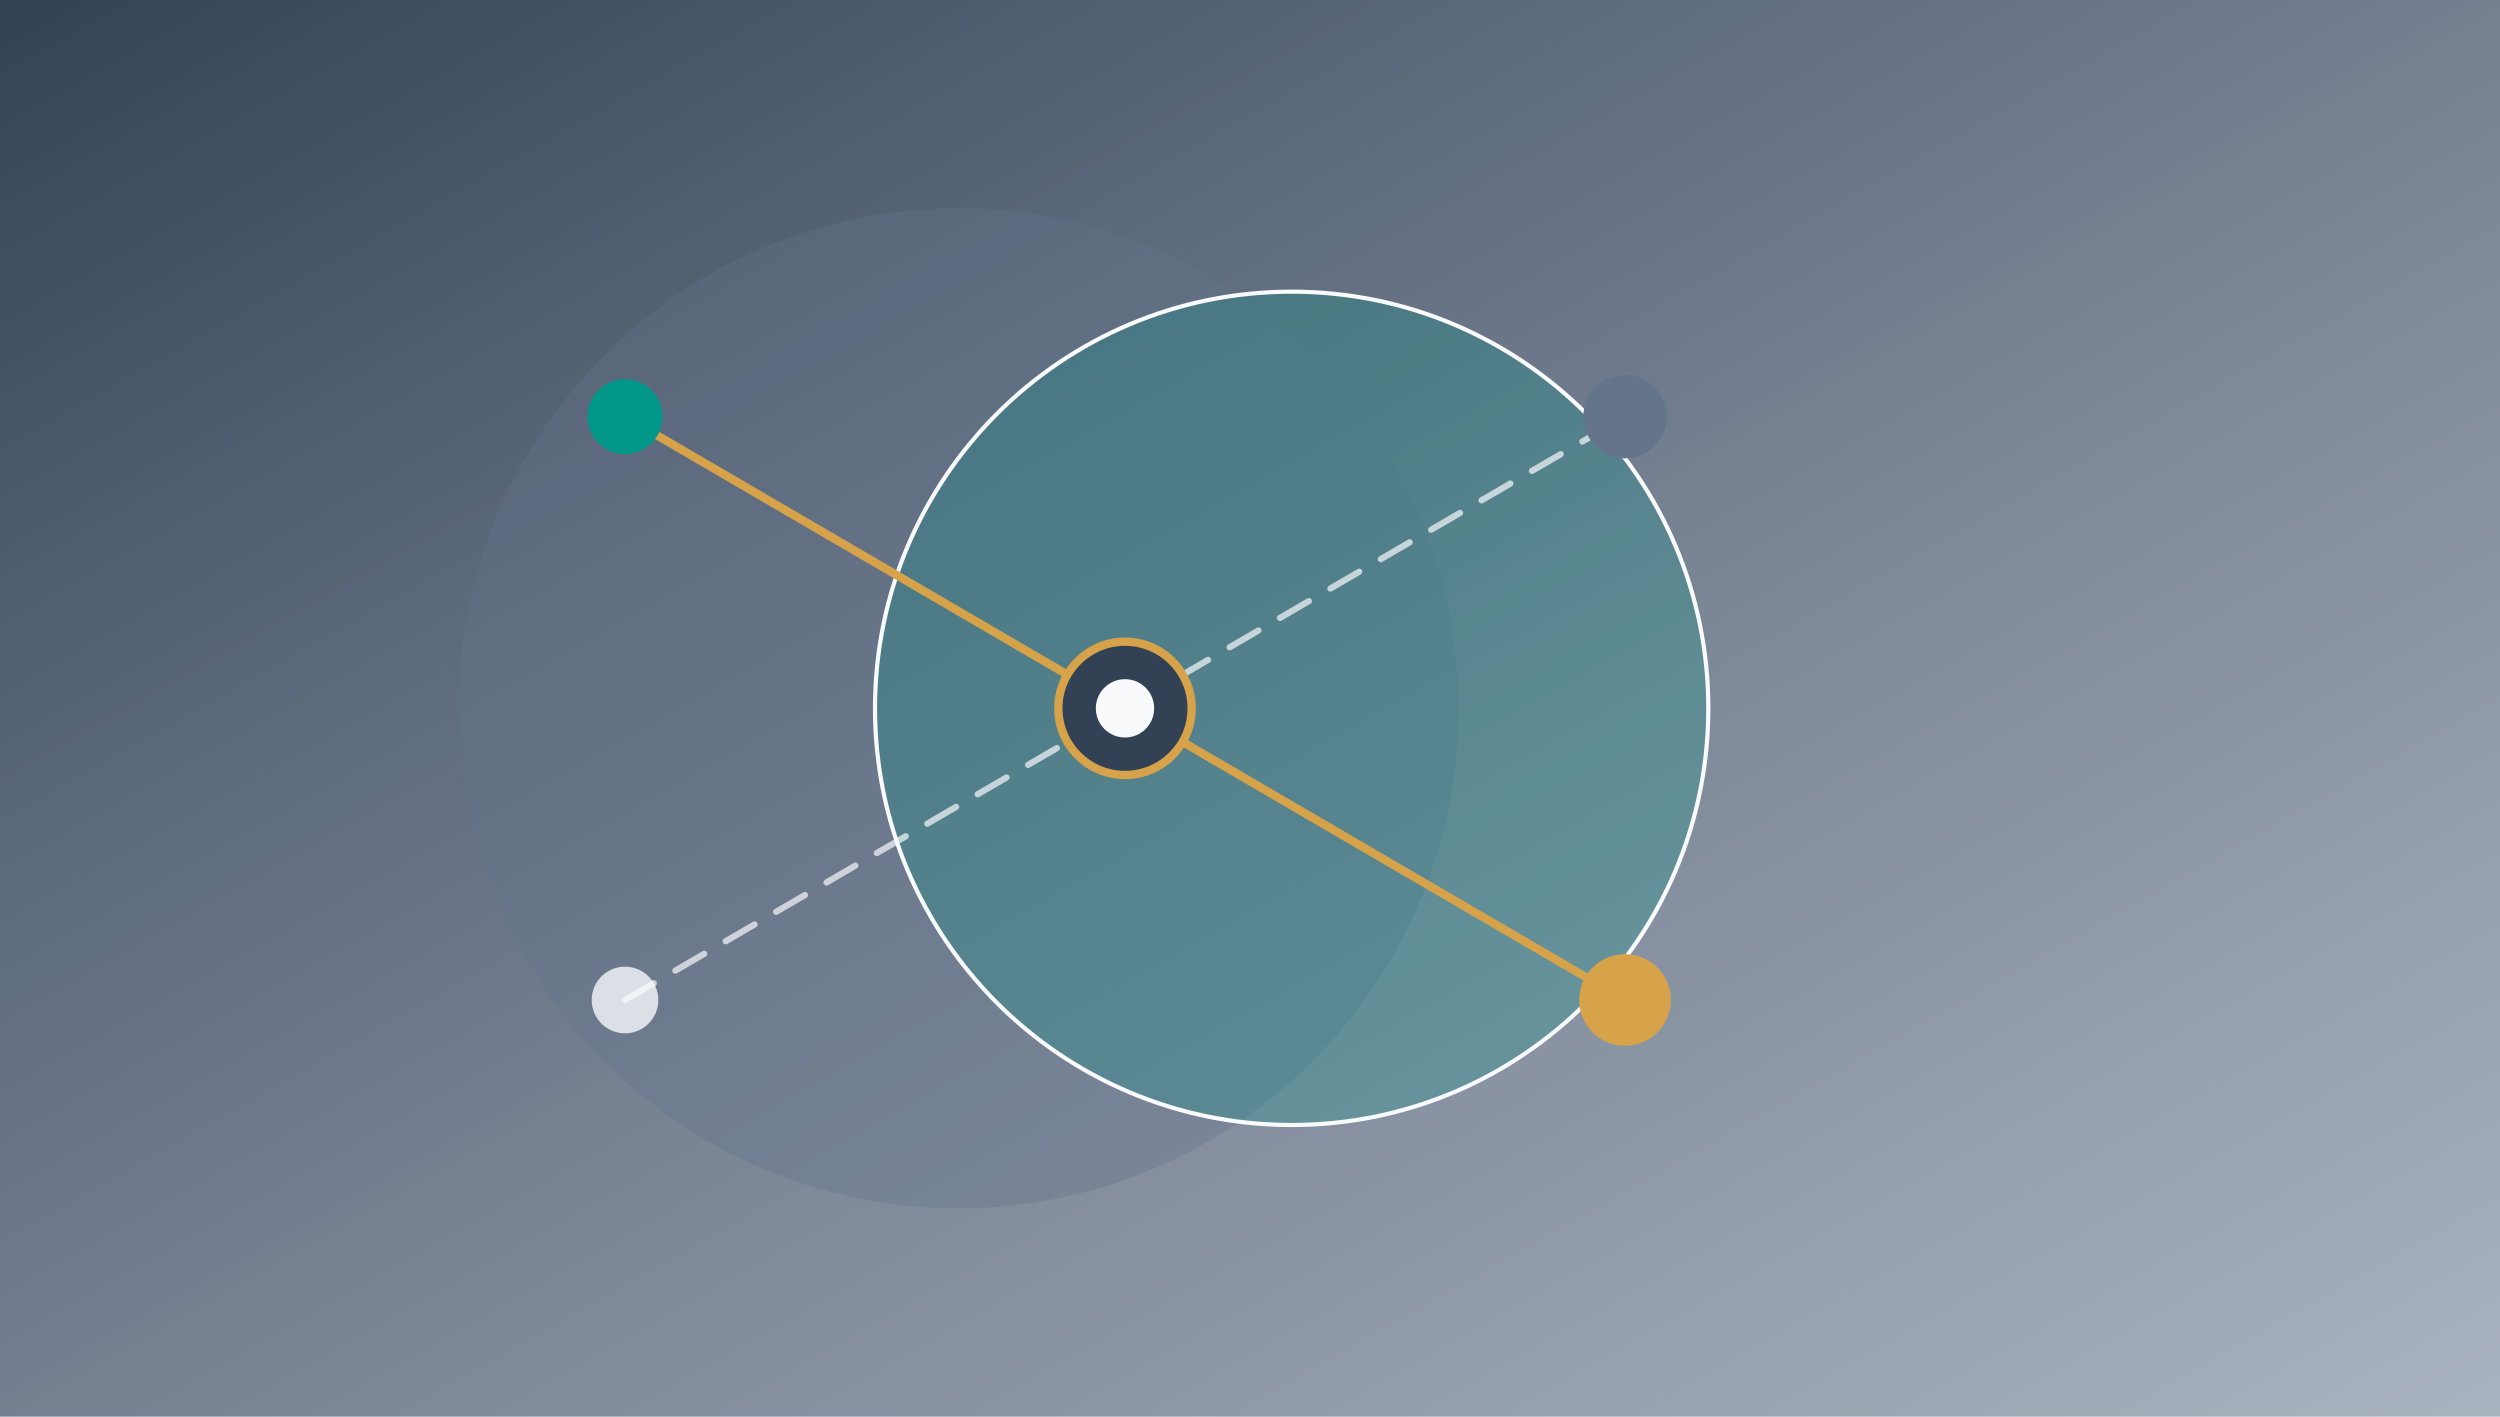
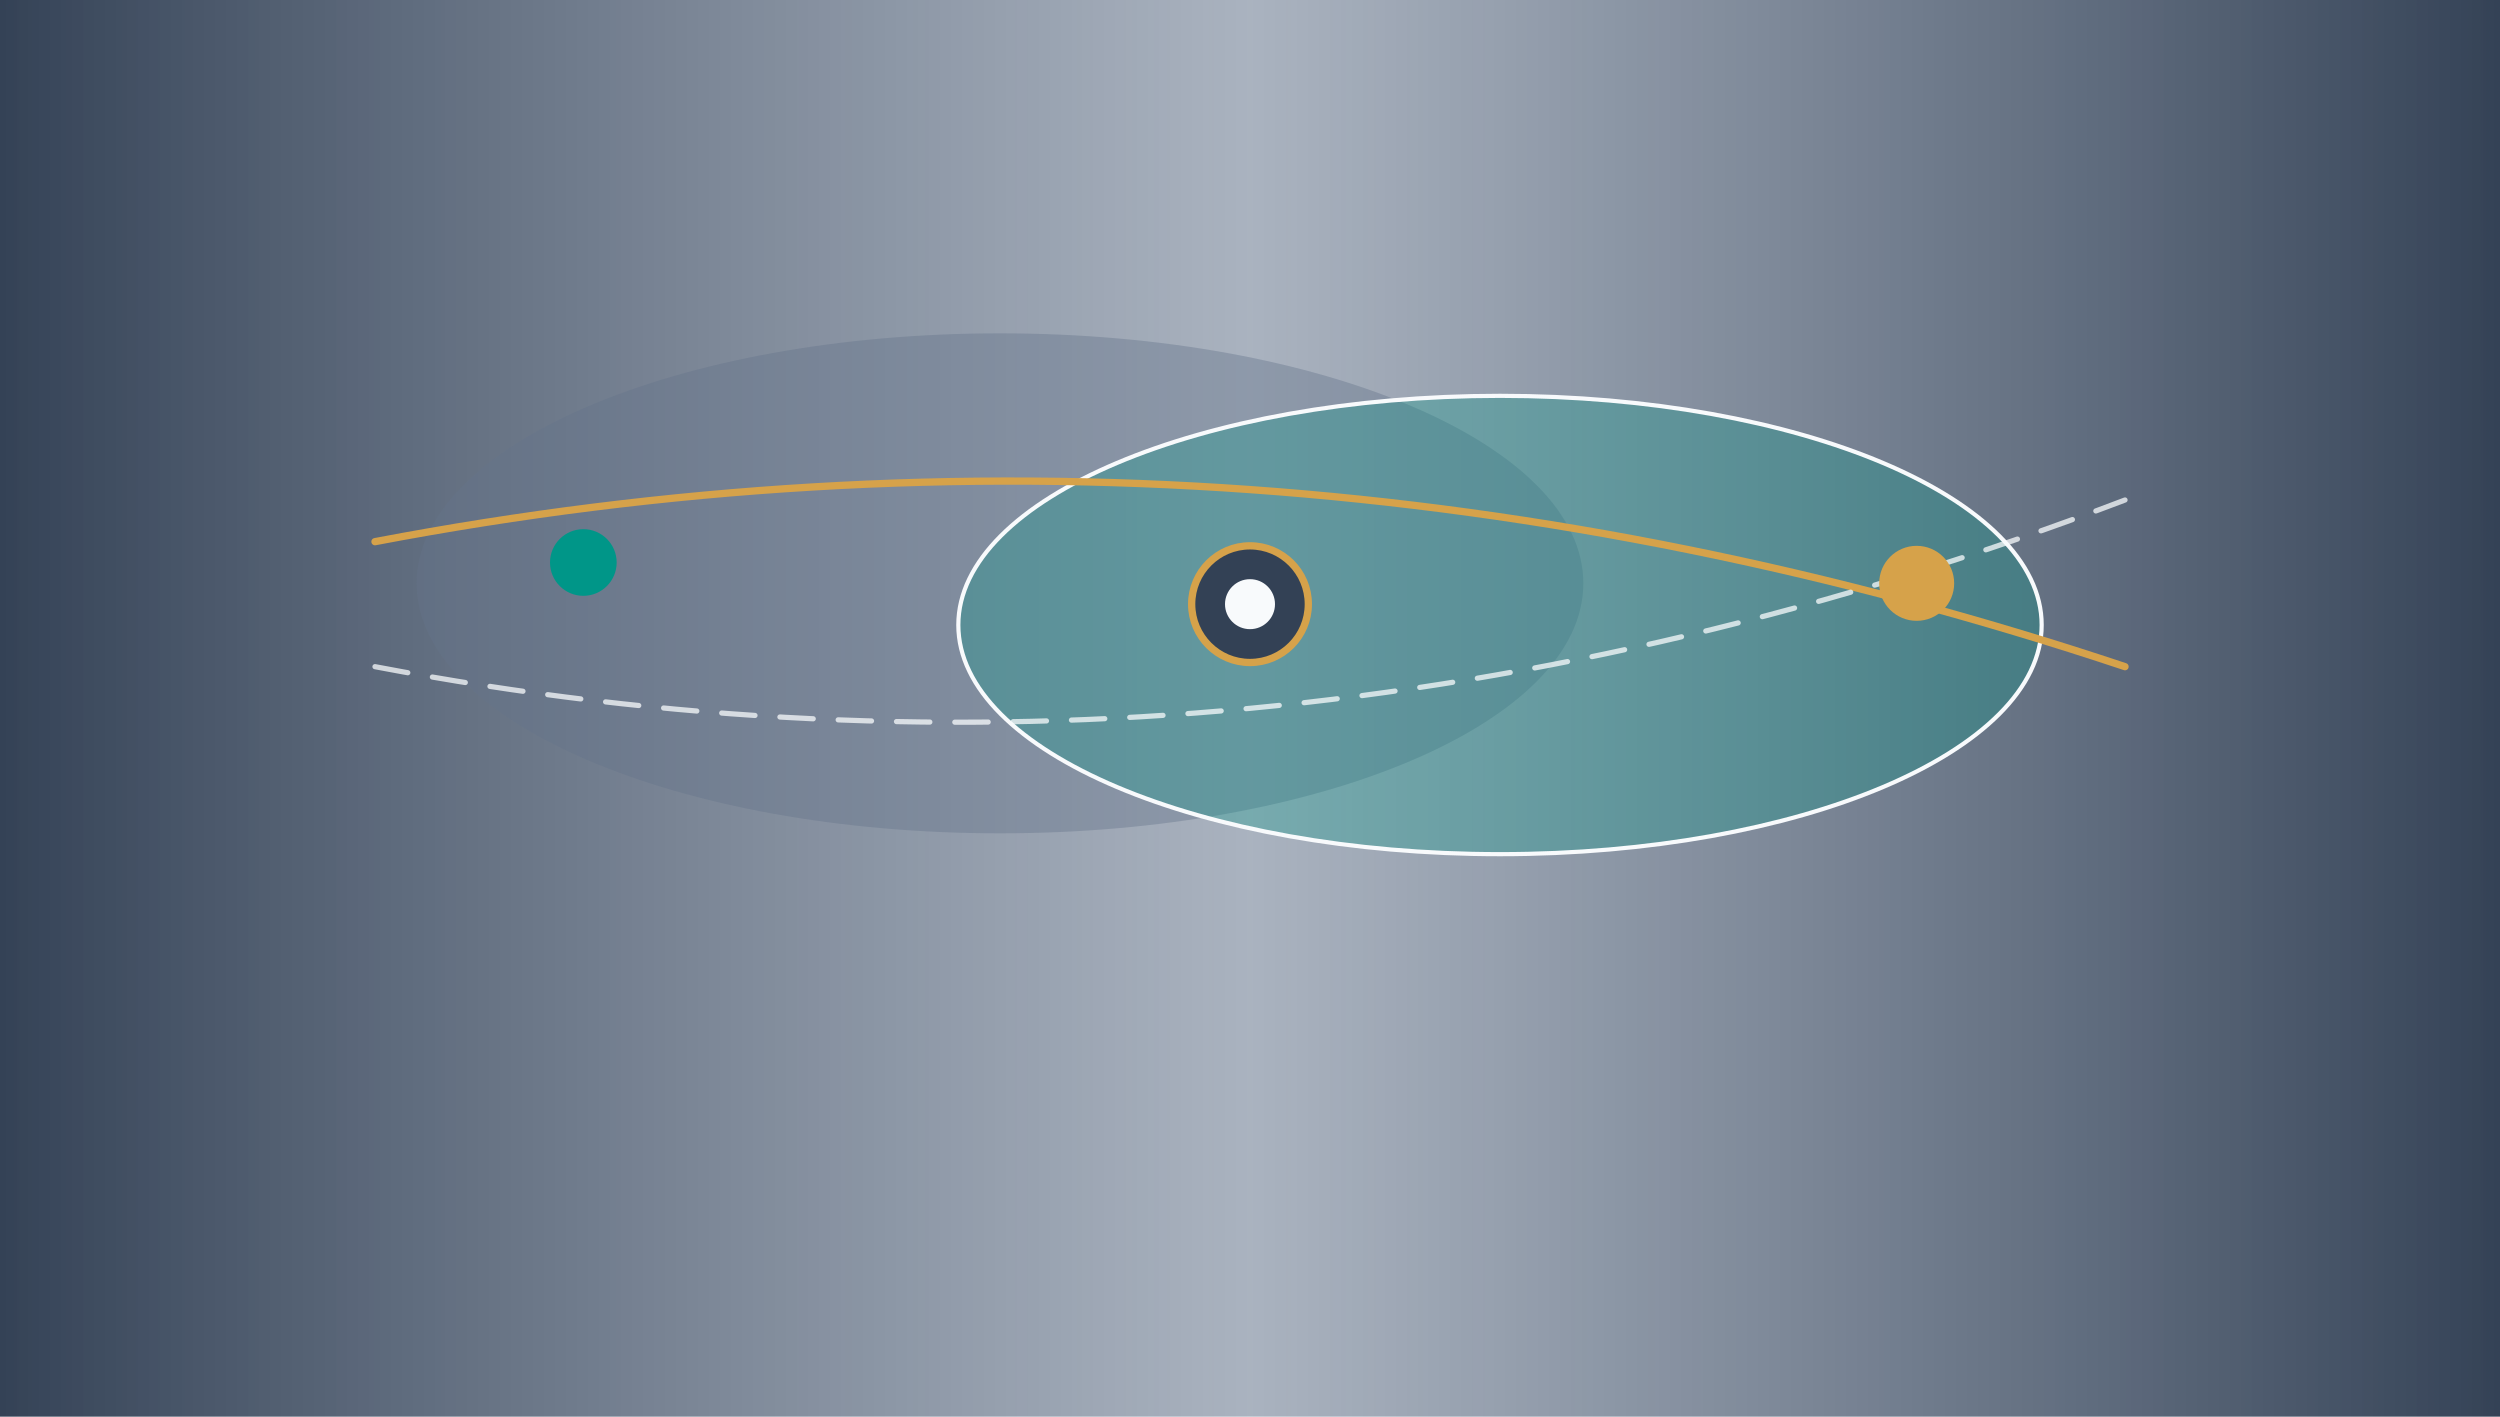
<svg xmlns="http://www.w3.org/2000/svg" viewBox="0 0 1200 680" preserveAspectRatio="xMidYMid slice" width="100%" height="100%">
  <defs>
-     <linearGradient id="grad_other_1" x1="0%" y1="0%" x2="100%" y2="100%">
+     <linearGradient id="grad_other_1" x1="0%" y1="0%" x2="100%" y2="0%">
      <stop offset="0%" stop-color="#334155" />
-       <stop offset="100%" stop-color="#64748B" stop-opacity="0.55" />
+       <stop offset="50%" stop-color="#64748B" stop-opacity="0.55" />
+       <stop offset="100%" stop-color="#334155" />
    </linearGradient>
-     <radialGradient id="glow_other_1" cx="35%" cy="50%" r="65%">
-       <stop offset="0%" stop-color="#F8FAFC" stop-opacity="0.85" />
-       <stop offset="45%" stop-color="#009688" stop-opacity="0.4" />
+     <radialGradient id="glow_other_1" cx="40%" cy="45%" r="55%">
+       <stop offset="0%" stop-color="#F8FAFC" stop-opacity="0.9" />
+       <stop offset="45%" stop-color="#009688" stop-opacity="0.45" />
      <stop offset="100%" stop-color="#334155" stop-opacity="0" />
    </radialGradient>
  </defs>
  <rect width="1200" height="680" fill="url(#grad_other_1)" />
-   <circle cx="460" cy="340" r="240" fill="#64748B" fill-opacity="0.35" />
-   <circle cx="620" cy="340" r="200" fill="#009688" fill-opacity="0.25" stroke="#F8FAFC" stroke-width="2" />
-   <path d="M 300 200 Q 540 340 780 480" fill="none" stroke="#D6A24A" stroke-width="4" stroke-linecap="round" />
-   <path d="M 300 480 Q 540 340 780 200" fill="none" stroke="#F8FAFC" stroke-width="3" stroke-opacity="0.7" stroke-dasharray="16 12" stroke-linecap="round" />
-   <circle cx="540" cy="340" r="32" fill="#334155" stroke="#D6A24A" stroke-width="4" />
-   <circle cx="540" cy="340" r="14" fill="#F8FAFC" />
-   <circle cx="300" cy="200" r="18" fill="#009688" />
-   <circle cx="780" cy="480" r="22" fill="#D6A24A" />
-   <circle cx="300" cy="480" r="16" fill="#F8FAFC" opacity="0.8" />
-   <circle cx="780" cy="200" r="20" fill="#64748B" />
+   <ellipse cx="480" cy="280" rx="280" ry="120" fill="#64748B" fill-opacity="0.4" />
+   <ellipse cx="720" cy="300" rx="260" ry="110" fill="#009688" fill-opacity="0.3" stroke="#F8FAFC" stroke-width="2" />
+   <path d="M 180 260 Q 600 180 1020 320" fill="none" stroke="#D6A24A" stroke-width="3.5" stroke-linecap="round" />
+   <path d="M 180 320 Q 600 400 1020 240" fill="none" stroke="#F8FAFC" stroke-width="2.5" stroke-opacity="0.75" stroke-dasharray="16 12" stroke-linecap="round" />
+   <circle cx="600" cy="290" r="28" fill="#334155" stroke="#D6A24A" stroke-width="3.5" />
+   <circle cx="600" cy="290" r="12" fill="#F8FAFC" />
+   <circle cx="280" cy="270" r="16" fill="#009688" />
+   <circle cx="920" cy="280" r="18" fill="#D6A24A" />
</svg>
